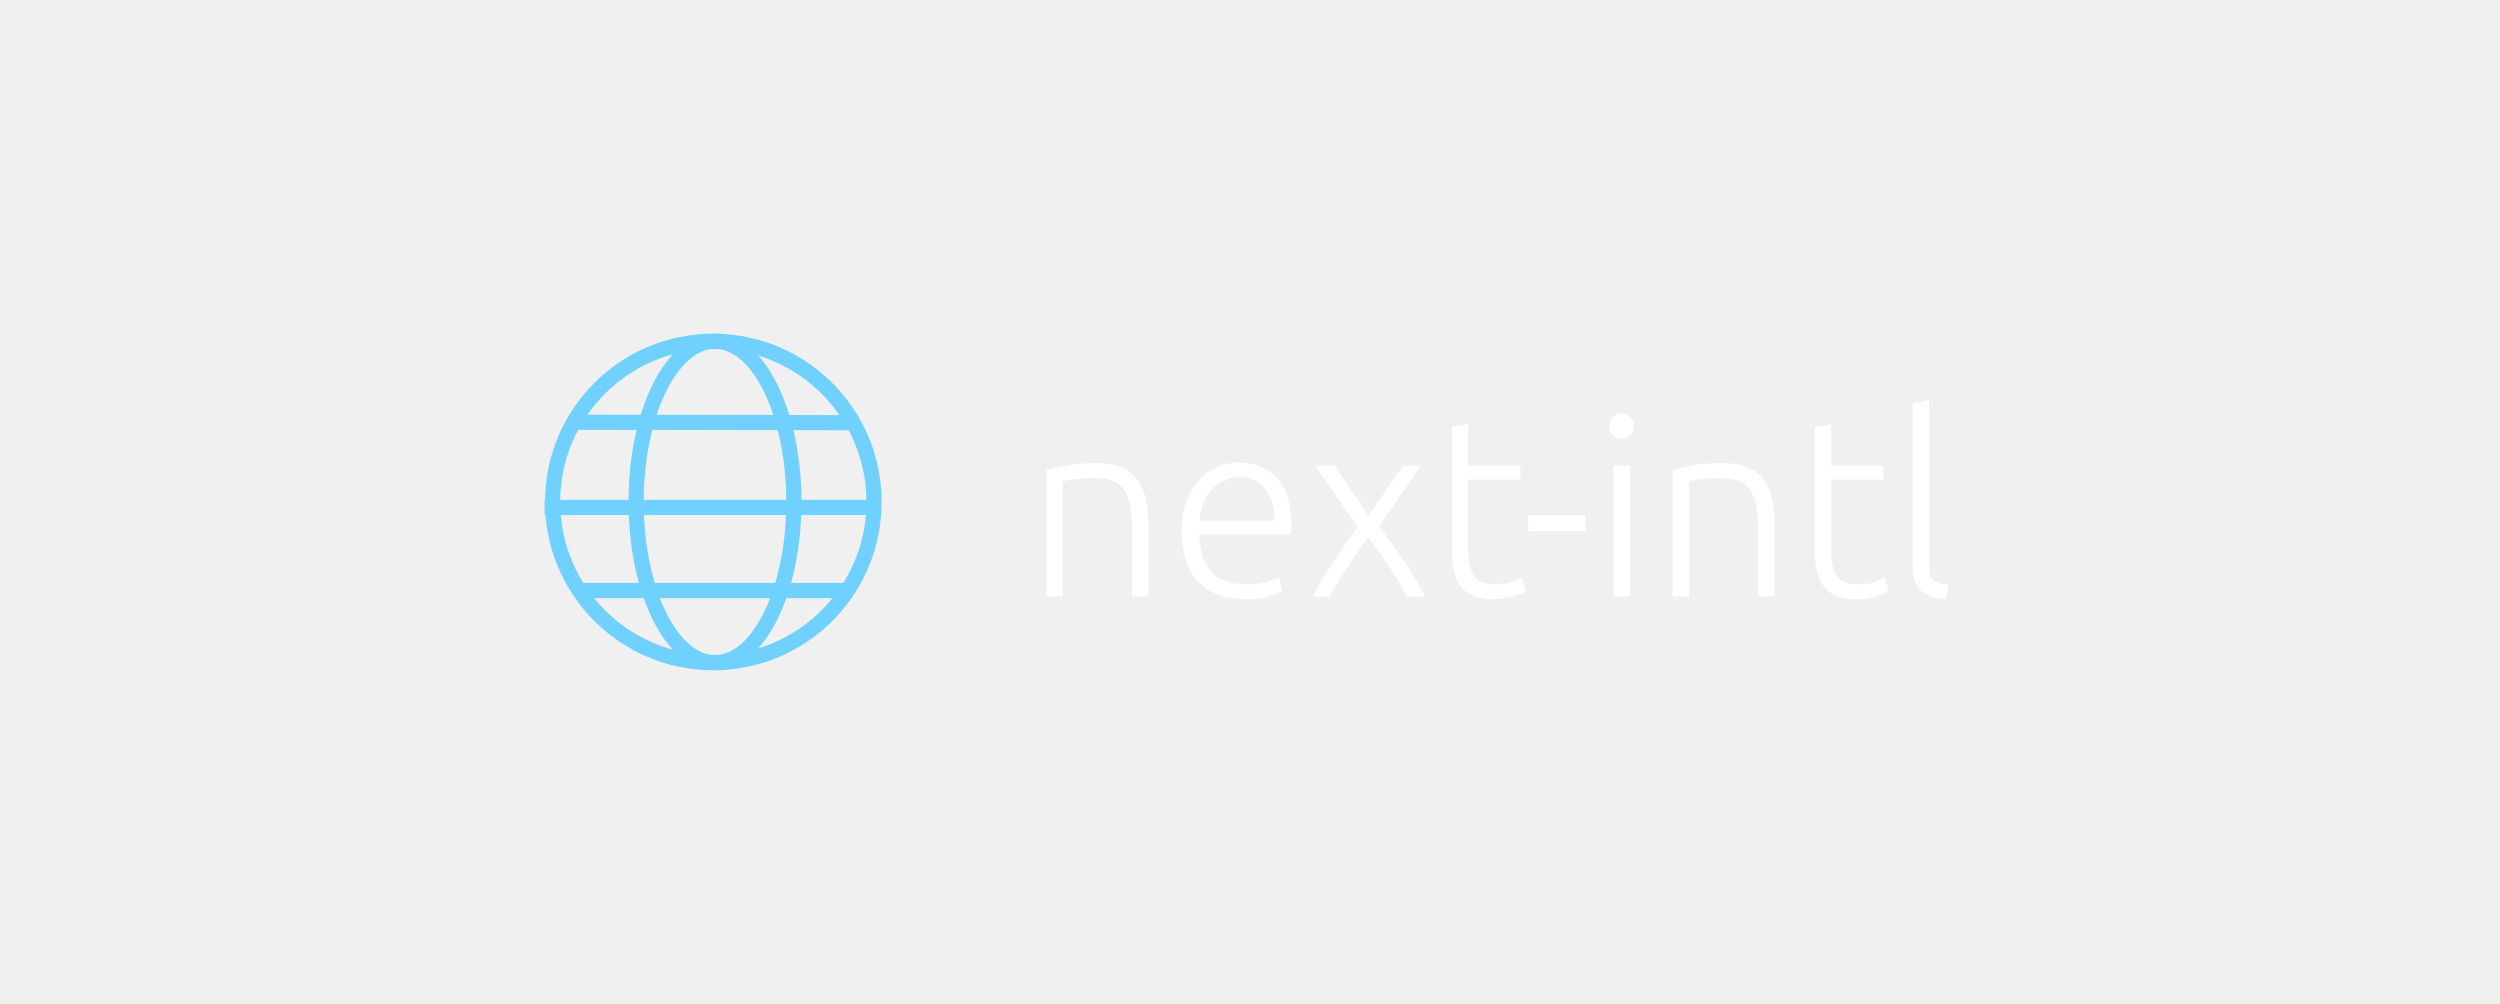
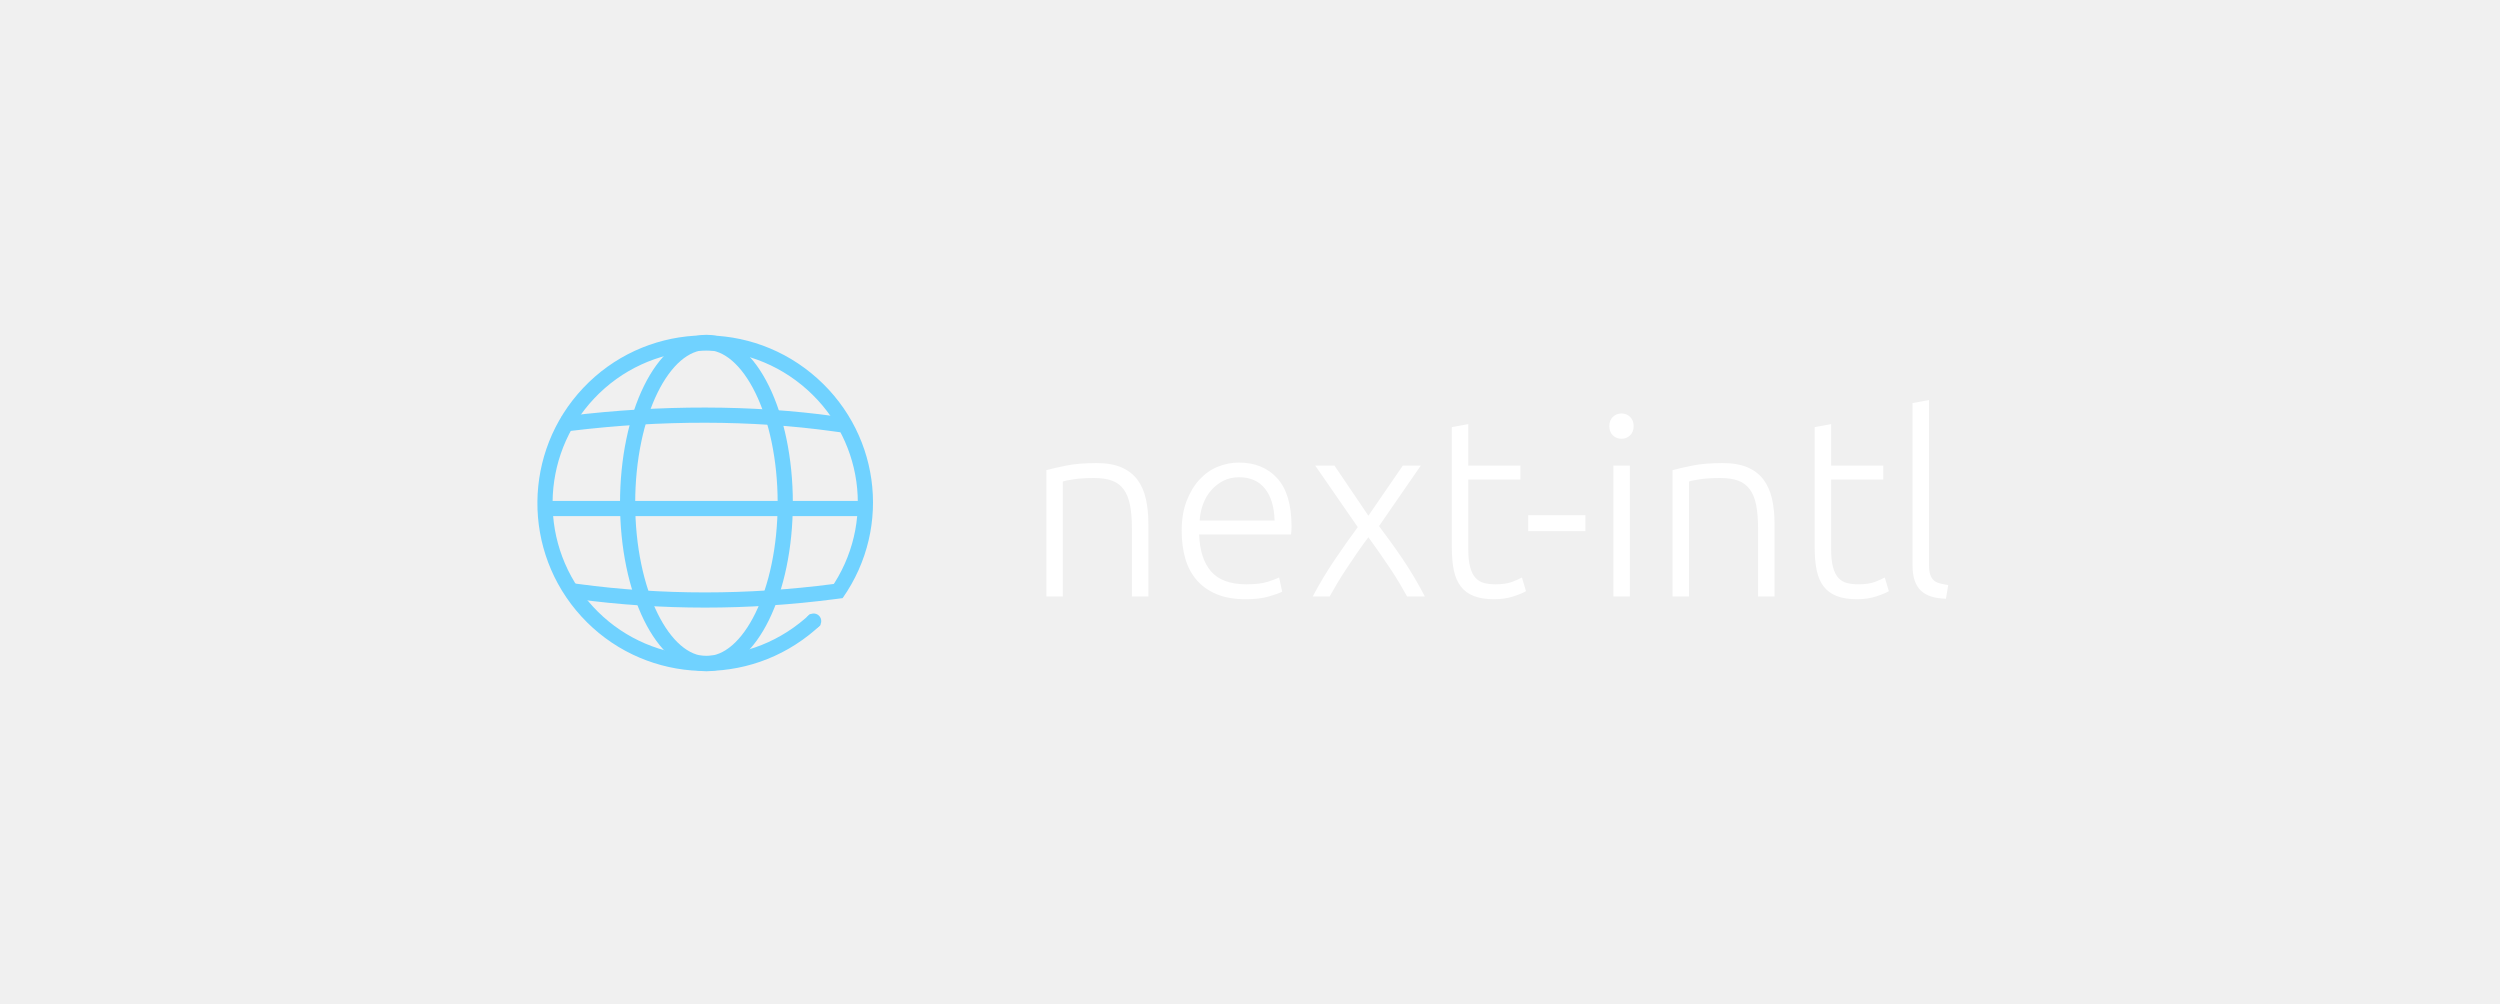
<svg xmlns="http://www.w3.org/2000/svg" width="889px" height="357px" viewBox="0 0 889 357" version="1.1">
-   <g id="logo-dark" stroke="none" stroke-width="1" fill="none" fill-rule="evenodd">
-     <g id="Group" transform="translate(193.8, 118.65)">
-       <path d="M184.14,93.45 L184.14,52.59 C184.74,52.35 186.045,52.08 188.055,51.78 C190.065,51.48 192.45,51.33 195.21,51.33 C197.79,51.33 199.935,51.645 201.645,52.275 C203.355,52.905 204.735,53.94 205.785,55.38 C206.835,56.82 207.585,58.68 208.035,60.96 C208.485,63.24 208.71,66.03 208.71,69.33 L208.71,69.33 L208.71,93.45 L214.56,93.45 L214.56,67.44 C214.56,64.26 214.26,61.35 213.66,58.71 C213.06,56.07 212.055,53.805 210.645,51.915 C209.235,50.025 207.345,48.57 204.975,47.55 C202.605,46.53 199.65,46.02 196.11,46.02 C191.85,46.02 188.25,46.32 185.31,46.92 C182.37,47.52 180.03,48.06 178.29,48.54 L178.29,48.54 L178.29,93.45 L184.14,93.45 Z M249.27,94.44 C252.39,94.44 255.105,94.11 257.415,93.45 C259.725,92.79 261.3,92.22 262.14,91.74 L262.14,91.74 L261.06,86.7 C260.22,87.12 258.87,87.63 257.01,88.23 C255.15,88.83 252.63,89.13 249.45,89.13 C243.69,89.13 239.49,87.6 236.85,84.54 C234.21,81.48 232.8,77.1 232.62,71.4 L232.62,71.4 L265.29,71.4 C265.35,70.98 265.395,70.53 265.425,70.05 C265.455,69.57 265.47,69.09 265.47,68.61 C265.47,60.87 263.775,55.14 260.385,51.42 C256.995,47.7 252.45,45.84 246.75,45.84 C244.17,45.84 241.665,46.335 239.235,47.325 C236.805,48.315 234.645,49.83 232.755,51.87 C230.865,53.91 229.335,56.445 228.165,59.475 C226.995,62.505 226.41,66.06 226.41,70.14 C226.41,73.68 226.83,76.935 227.67,79.905 C228.51,82.875 229.86,85.44 231.72,87.6 C233.58,89.76 235.95,91.44 238.83,92.64 C241.71,93.84 245.19,94.44 249.27,94.44 Z M259.44,66.45 L232.8,66.45 C232.92,64.41 233.325,62.46 234.015,60.6 C234.705,58.74 235.665,57.105 236.895,55.695 C238.125,54.285 239.565,53.16 241.215,52.32 C242.865,51.48 244.74,51.06 246.84,51.06 C250.8,51.06 253.86,52.41 256.02,55.11 C258.18,57.81 259.32,61.59 259.44,66.45 L259.44,66.45 Z M279.03,93.45 C279.75,92.13 280.62,90.615 281.64,88.905 C282.66,87.195 283.785,85.41 285.015,83.55 C286.245,81.69 287.52,79.8 288.84,77.88 C290.16,75.96 291.48,74.13 292.8,72.39 C294.06,74.13 295.365,75.96 296.715,77.88 C298.065,79.8 299.355,81.69 300.585,83.55 C301.815,85.41 302.94,87.195 303.96,88.905 C304.98,90.615 305.85,92.13 306.57,93.45 L306.57,93.45 L312.87,93.45 C311.73,91.23 310.485,88.98 309.135,86.7 C307.785,84.42 306.39,82.215 304.95,80.085 C303.51,77.955 302.07,75.9 300.63,73.92 C299.19,71.94 297.84,70.11 296.58,68.43 L296.58,68.43 L311.43,46.92 L305.04,46.92 L292.8,64.74 L280.74,46.92 L273.9,46.92 L289.02,68.79 C286.2,72.63 283.44,76.545 280.74,80.535 C278.04,84.525 275.46,88.83 273,93.45 L273,93.45 L279.03,93.45 Z M337.59,94.44 C340.05,94.44 342.33,94.095 344.43,93.405 C346.53,92.715 348,92.1 348.84,91.56 L348.84,91.56 L347.4,86.7 C346.56,87.18 345.39,87.705 343.89,88.275 C342.39,88.845 340.41,89.13 337.95,89.13 C336.51,89.13 335.19,88.98 333.99,88.68 C332.79,88.38 331.77,87.78 330.93,86.88 C330.09,85.98 329.445,84.705 328.995,83.055 C328.545,81.405 328.32,79.26 328.32,76.62 L328.32,76.62 L328.32,51.87 L346.86,51.87 L346.86,46.92 L328.32,46.92 L328.32,32.16 L322.47,33.24 L322.47,76.08 C322.47,79.2 322.71,81.9 323.19,84.18 C323.67,86.46 324.495,88.365 325.665,89.895 C326.835,91.425 328.395,92.565 330.345,93.315 C332.295,94.065 334.71,94.44 337.59,94.44 Z M369.96,70.23 L369.96,64.56 L349.62,64.56 L349.62,70.23 L369.96,70.23 Z M382.8,37.38 C384,37.38 385.02,36.975 385.86,36.165 C386.7,35.355 387.12,34.26 387.12,32.88 C387.12,31.5 386.7,30.405 385.86,29.595 C385.02,28.785 384,28.38 382.8,28.38 C381.6,28.38 380.58,28.785 379.74,29.595 C378.9,30.405 378.48,31.5 378.48,32.88 C378.48,34.26 378.9,35.355 379.74,36.165 C380.58,36.975 381.6,37.38 382.8,37.38 Z M385.77,93.45 L385.77,46.92 L379.92,46.92 L379.92,93.45 L385.77,93.45 Z M406.8,93.45 L406.8,52.59 C407.4,52.35 408.705,52.08 410.715,51.78 C412.725,51.48 415.11,51.33 417.87,51.33 C420.45,51.33 422.595,51.645 424.305,52.275 C426.015,52.905 427.395,53.94 428.445,55.38 C429.495,56.82 430.245,58.68 430.695,60.96 C431.145,63.24 431.37,66.03 431.37,69.33 L431.37,69.33 L431.37,93.45 L437.22,93.45 L437.22,67.44 C437.22,64.26 436.92,61.35 436.32,58.71 C435.72,56.07 434.715,53.805 433.305,51.915 C431.895,50.025 430.005,48.57 427.635,47.55 C425.265,46.53 422.31,46.02 418.77,46.02 C414.51,46.02 410.91,46.32 407.97,46.92 C405.03,47.52 402.69,48.06 400.95,48.54 L400.95,48.54 L400.95,93.45 L406.8,93.45 Z M466.62,94.44 C469.08,94.44 471.36,94.095 473.46,93.405 C475.56,92.715 477.03,92.1 477.87,91.56 L477.87,91.56 L476.43,86.7 C475.59,87.18 474.42,87.705 472.92,88.275 C471.42,88.845 469.44,89.13 466.98,89.13 C465.54,89.13 464.22,88.98 463.02,88.68 C461.82,88.38 460.8,87.78 459.96,86.88 C459.12,85.98 458.475,84.705 458.025,83.055 C457.575,81.405 457.35,79.26 457.35,76.62 L457.35,76.62 L457.35,51.87 L475.89,51.87 L475.89,46.92 L457.35,46.92 L457.35,32.16 L451.5,33.24 L451.5,76.08 C451.5,79.2 451.74,81.9 452.22,84.18 C452.7,86.46 453.525,88.365 454.695,89.895 C455.865,91.425 457.425,92.565 459.375,93.315 C461.325,94.065 463.74,94.44 466.62,94.44 Z M498.18,94.26 L498.99,89.4 C497.79,89.22 496.755,89.01 495.885,88.77 C495.015,88.53 494.31,88.155 493.77,87.645 C493.23,87.135 492.825,86.445 492.555,85.575 C492.285,84.705 492.15,83.55 492.15,82.11 L492.15,82.11 L492.15,23.61 L486.3,24.69 L486.3,82.29 C486.3,84.51 486.555,86.355 487.065,87.825 C487.575,89.295 488.325,90.495 489.315,91.425 C490.305,92.355 491.535,93.045 493.005,93.495 C494.475,93.945 496.2,94.2 498.18,94.26 L498.18,94.26 Z" id="next-intl" fill="#FFFFFF" fill-rule="nonzero" />
-       <g id="Oval-2" stroke="#70D1FF" stroke-width="5.4">
-         <path d="M59.85,2.7 C75.632,2.7 89.919,9.097 100.261,19.439 C110.603,29.781 117,44.068 117,59.85 C117,72.041 113.184,83.34 106.679,92.618 C104.493,95.736 102.003,98.626 99.253,101.245 C97.989,102.449 96.67,103.595 95.3,104.679 C85.558,112.394 73.242,117 59.85,117 C44.068,117 29.781,110.603 19.439,100.261 C9.097,89.919 2.7,75.632 2.7,59.85 C2.7,44.068 9.097,29.781 19.439,19.439 C29.781,9.097 44.068,2.7 59.85,2.7 L59.85,2.7 Z" id="Oval" />
-         <ellipse id="Oval" cx="60.45" cy="59.85" rx="28.05" ry="57.15" />
-         <line x1="11.85" y1="31.5" x2="105.9" y2="31.65" id="Line-3" stroke-linecap="square" />
-         <line x1="14.7" y1="91.35" x2="105.9" y2="91.35" id="Line-3-Copy" stroke-linecap="square" />
-         <line x1="2.55" y1="61.8" x2="116.55" y2="61.8" id="Line-2" stroke-linecap="square" />
-       </g>
+   <g id="logo-dark-padding" stroke="none" stroke-width="1" fill="none" fill-rule="evenodd">
+     <path d="M377.94,212.1 L377.94,171.24 C378.54,171 379.845,170.73 381.855,170.43 C383.865,170.13 386.25,169.98 389.01,169.98 C391.59,169.98 393.735,170.295 395.445,170.925 C397.155,171.555 398.535,172.59 399.585,174.03 C400.635,175.47 401.385,177.33 401.835,179.61 C402.285,181.89 402.51,184.68 402.51,187.98 L402.51,187.98 L402.51,212.1 L408.36,212.1 L408.36,186.09 C408.36,182.91 408.06,180 407.46,177.36 C406.86,174.72 405.855,172.455 404.445,170.565 C403.035,168.675 401.145,167.22 398.775,166.2 C396.405,165.18 393.45,164.67 389.91,164.67 C385.65,164.67 382.05,164.97 379.11,165.57 C376.17,166.17 373.83,166.71 372.09,167.19 L372.09,167.19 L372.09,212.1 L377.94,212.1 Z M443.07,213.09 C446.19,213.09 448.905,212.76 451.215,212.1 C453.525,211.44 455.1,210.87 455.94,210.39 L455.94,210.39 L454.86,205.35 C454.02,205.77 452.67,206.28 450.81,206.88 C448.95,207.48 446.43,207.78 443.25,207.78 C437.49,207.78 433.29,206.25 430.65,203.19 C428.01,200.13 426.6,195.75 426.42,190.05 L426.42,190.05 L459.09,190.05 C459.15,189.63 459.195,189.18 459.225,188.7 C459.255,188.22 459.27,187.74 459.27,187.26 C459.27,179.52 457.575,173.79 454.185,170.07 C450.795,166.35 446.25,164.49 440.55,164.49 C437.97,164.49 435.465,164.985 433.035,165.975 C430.605,166.965 428.445,168.48 426.555,170.52 C424.665,172.56 423.135,175.095 421.965,178.125 C420.795,181.155 420.21,184.71 420.21,188.79 C420.21,192.33 420.63,195.585 421.47,198.555 C422.31,201.525 423.66,204.09 425.52,206.25 C427.38,208.41 429.75,210.09 432.63,211.29 C435.51,212.49 438.99,213.09 443.07,213.09 Z M453.24,185.1 L426.6,185.1 C426.72,183.06 427.125,181.11 427.815,179.25 C428.505,177.39 429.465,175.755 430.695,174.345 C431.925,172.935 433.365,171.81 435.015,170.97 C436.665,170.13 438.54,169.71 440.64,169.71 C444.6,169.71 447.66,171.06 449.82,173.76 C451.98,176.46 453.12,180.24 453.24,185.1 L453.24,185.1 Z M472.83,212.1 C473.55,210.78 474.42,209.265 475.44,207.555 C476.46,205.845 477.585,204.06 478.815,202.2 C480.045,200.34 481.32,198.45 482.64,196.53 C483.96,194.61 485.28,192.78 486.6,191.04 C487.86,192.78 489.165,194.61 490.515,196.53 C491.865,198.45 493.155,200.34 494.385,202.2 C495.615,204.06 496.74,205.845 497.76,207.555 C498.78,209.265 499.65,210.78 500.37,212.1 L500.37,212.1 L506.67,212.1 C505.53,209.88 504.285,207.63 502.935,205.35 C501.585,203.07 500.19,200.865 498.75,198.735 C497.31,196.605 495.87,194.55 494.43,192.57 C492.99,190.59 491.64,188.76 490.38,187.08 L490.38,187.08 L505.23,165.57 L498.84,165.57 L486.6,183.39 L474.54,165.57 L467.7,165.57 L482.82,187.44 C480,191.28 477.24,195.195 474.54,199.185 C471.84,203.175 469.26,207.48 466.8,212.1 L466.8,212.1 L472.83,212.1 Z M531.39,213.09 C533.85,213.09 536.13,212.745 538.23,212.055 C540.33,211.365 541.8,210.75 542.64,210.21 L542.64,210.21 L541.2,205.35 C540.36,205.83 539.19,206.355 537.69,206.925 C536.19,207.495 534.21,207.78 531.75,207.78 C530.31,207.78 528.99,207.63 527.79,207.33 C526.59,207.03 525.57,206.43 524.73,205.53 C523.89,204.63 523.245,203.355 522.795,201.705 C522.345,200.055 522.12,197.91 522.12,195.27 L522.12,195.27 L522.12,170.52 L540.66,170.52 L540.66,165.57 L522.12,165.57 L522.12,150.81 L516.27,151.89 L516.27,194.73 C516.27,197.85 516.51,200.55 516.99,202.83 C517.47,205.11 518.295,207.015 519.465,208.545 C520.635,210.075 522.195,211.215 524.145,211.965 C526.095,212.715 528.51,213.09 531.39,213.09 Z M563.76,188.88 L563.76,183.21 L543.42,183.21 L543.42,188.88 L563.76,188.88 Z M576.6,156.03 C577.8,156.03 578.82,155.625 579.66,154.815 C580.5,154.005 580.92,152.91 580.92,151.53 C580.92,150.15 580.5,149.055 579.66,148.245 C578.82,147.435 577.8,147.03 576.6,147.03 C575.4,147.03 574.38,147.435 573.54,148.245 C572.7,149.055 572.28,150.15 572.28,151.53 C572.28,152.91 572.7,154.005 573.54,154.815 C574.38,155.625 575.4,156.03 576.6,156.03 Z M579.57,212.1 L579.57,165.57 L573.72,165.57 L573.72,212.1 L579.57,212.1 Z M600.6,212.1 L600.6,171.24 C601.2,171 602.505,170.73 604.515,170.43 C606.525,170.13 608.91,169.98 611.67,169.98 C614.25,169.98 616.395,170.295 618.105,170.925 C619.815,171.555 621.195,172.59 622.245,174.03 C623.295,175.47 624.045,177.33 624.495,179.61 C624.945,181.89 625.17,184.68 625.17,187.98 L625.17,187.98 L625.17,212.1 L631.02,212.1 L631.02,186.09 C631.02,182.91 630.72,180 630.12,177.36 C629.52,174.72 628.515,172.455 627.105,170.565 C625.695,168.675 623.805,167.22 621.435,166.2 C619.065,165.18 616.11,164.67 612.57,164.67 C608.31,164.67 604.71,164.97 601.77,165.57 C598.83,166.17 596.49,166.71 594.75,167.19 L594.75,167.19 L594.75,212.1 L600.6,212.1 Z M660.42,213.09 C662.88,213.09 665.16,212.745 667.26,212.055 C669.36,211.365 670.83,210.75 671.67,210.21 L671.67,210.21 L670.23,205.35 C669.39,205.83 668.22,206.355 666.72,206.925 C665.22,207.495 663.24,207.78 660.78,207.78 C659.34,207.78 658.02,207.63 656.82,207.33 C655.62,207.03 654.6,206.43 653.76,205.53 C652.92,204.63 652.275,203.355 651.825,201.705 C651.375,200.055 651.15,197.91 651.15,195.27 L651.15,195.27 L651.15,170.52 L669.69,170.52 L669.69,165.57 L651.15,165.57 L651.15,150.81 L645.3,151.89 L645.3,194.73 C645.3,197.85 645.54,200.55 646.02,202.83 C646.5,205.11 647.325,207.015 648.495,208.545 C649.665,210.075 651.225,211.215 653.175,211.965 C655.125,212.715 657.54,213.09 660.42,213.09 Z M691.98,212.91 L692.79,208.05 C691.59,207.87 690.555,207.66 689.685,207.42 C688.815,207.18 688.11,206.805 687.57,206.295 C687.03,205.785 686.625,205.095 686.355,204.225 C686.085,203.355 685.95,202.2 685.95,200.76 L685.95,200.76 L685.95,142.26 L680.1,143.34 L680.1,200.94 C680.1,203.16 680.355,205.005 680.865,206.475 C681.375,207.945 682.125,209.145 683.115,210.075 C684.105,211.005 685.335,211.695 686.805,212.145 C688.275,212.595 690,212.85 691.98,212.91 L691.98,212.91 Z" id="next-intl" fill="#FFFFFF" fill-rule="nonzero" />
+     <g id="logo-dark" transform="translate(193.8, 121.7607)">
+       <path d="M96.167,98.498 C94.908,99.697 93.589,100.836 92.21,101.916 C68.771,120.392 35.048,117.639 14.914,95.605 C-5.219,73.571 -4.935,39.729 15.565,18.036 C36.066,-3.657 69.831,-5.843 92.956,13.025 C116.082,31.892 120.769,64.917 103.644,89.364" id="Path" stroke="#70D2FF" stroke-width="5.4" />
+       <ellipse id="Oval" fill="#70D2FF" fill-rule="nonzero" cx="95.537" cy="99.097" rx="2.698" ry="2.699" />
+       <path d="M8.845,28.785 C25.089,26.811 41.155,25.836 57.044,25.862 C72.933,25.887 88.192,26.911 102.822,28.935" id="Path" stroke="#70D2FF" stroke-width="5.4" stroke-linecap="square" />
+       <ellipse id="Oval" stroke="#70D2FF" stroke-width="5.4" cx="57.407" cy="57.12" rx="28.028" ry="57.12" />
+       <path d="M11.692,88.603 C26.622,90.603 41.693,91.603 56.905,91.603 C72.117,91.603 87.422,90.603 102.822,88.603" id="Path" stroke="#70D2FF" stroke-width="5.4" stroke-linecap="square" />
+       <line x1="1.009" y1="59.069" x2="113.464" y2="59.069" id="Path" stroke="#70D2FF" stroke-width="5.4" stroke-linecap="square" />
    </g>
  </g>
</svg>
